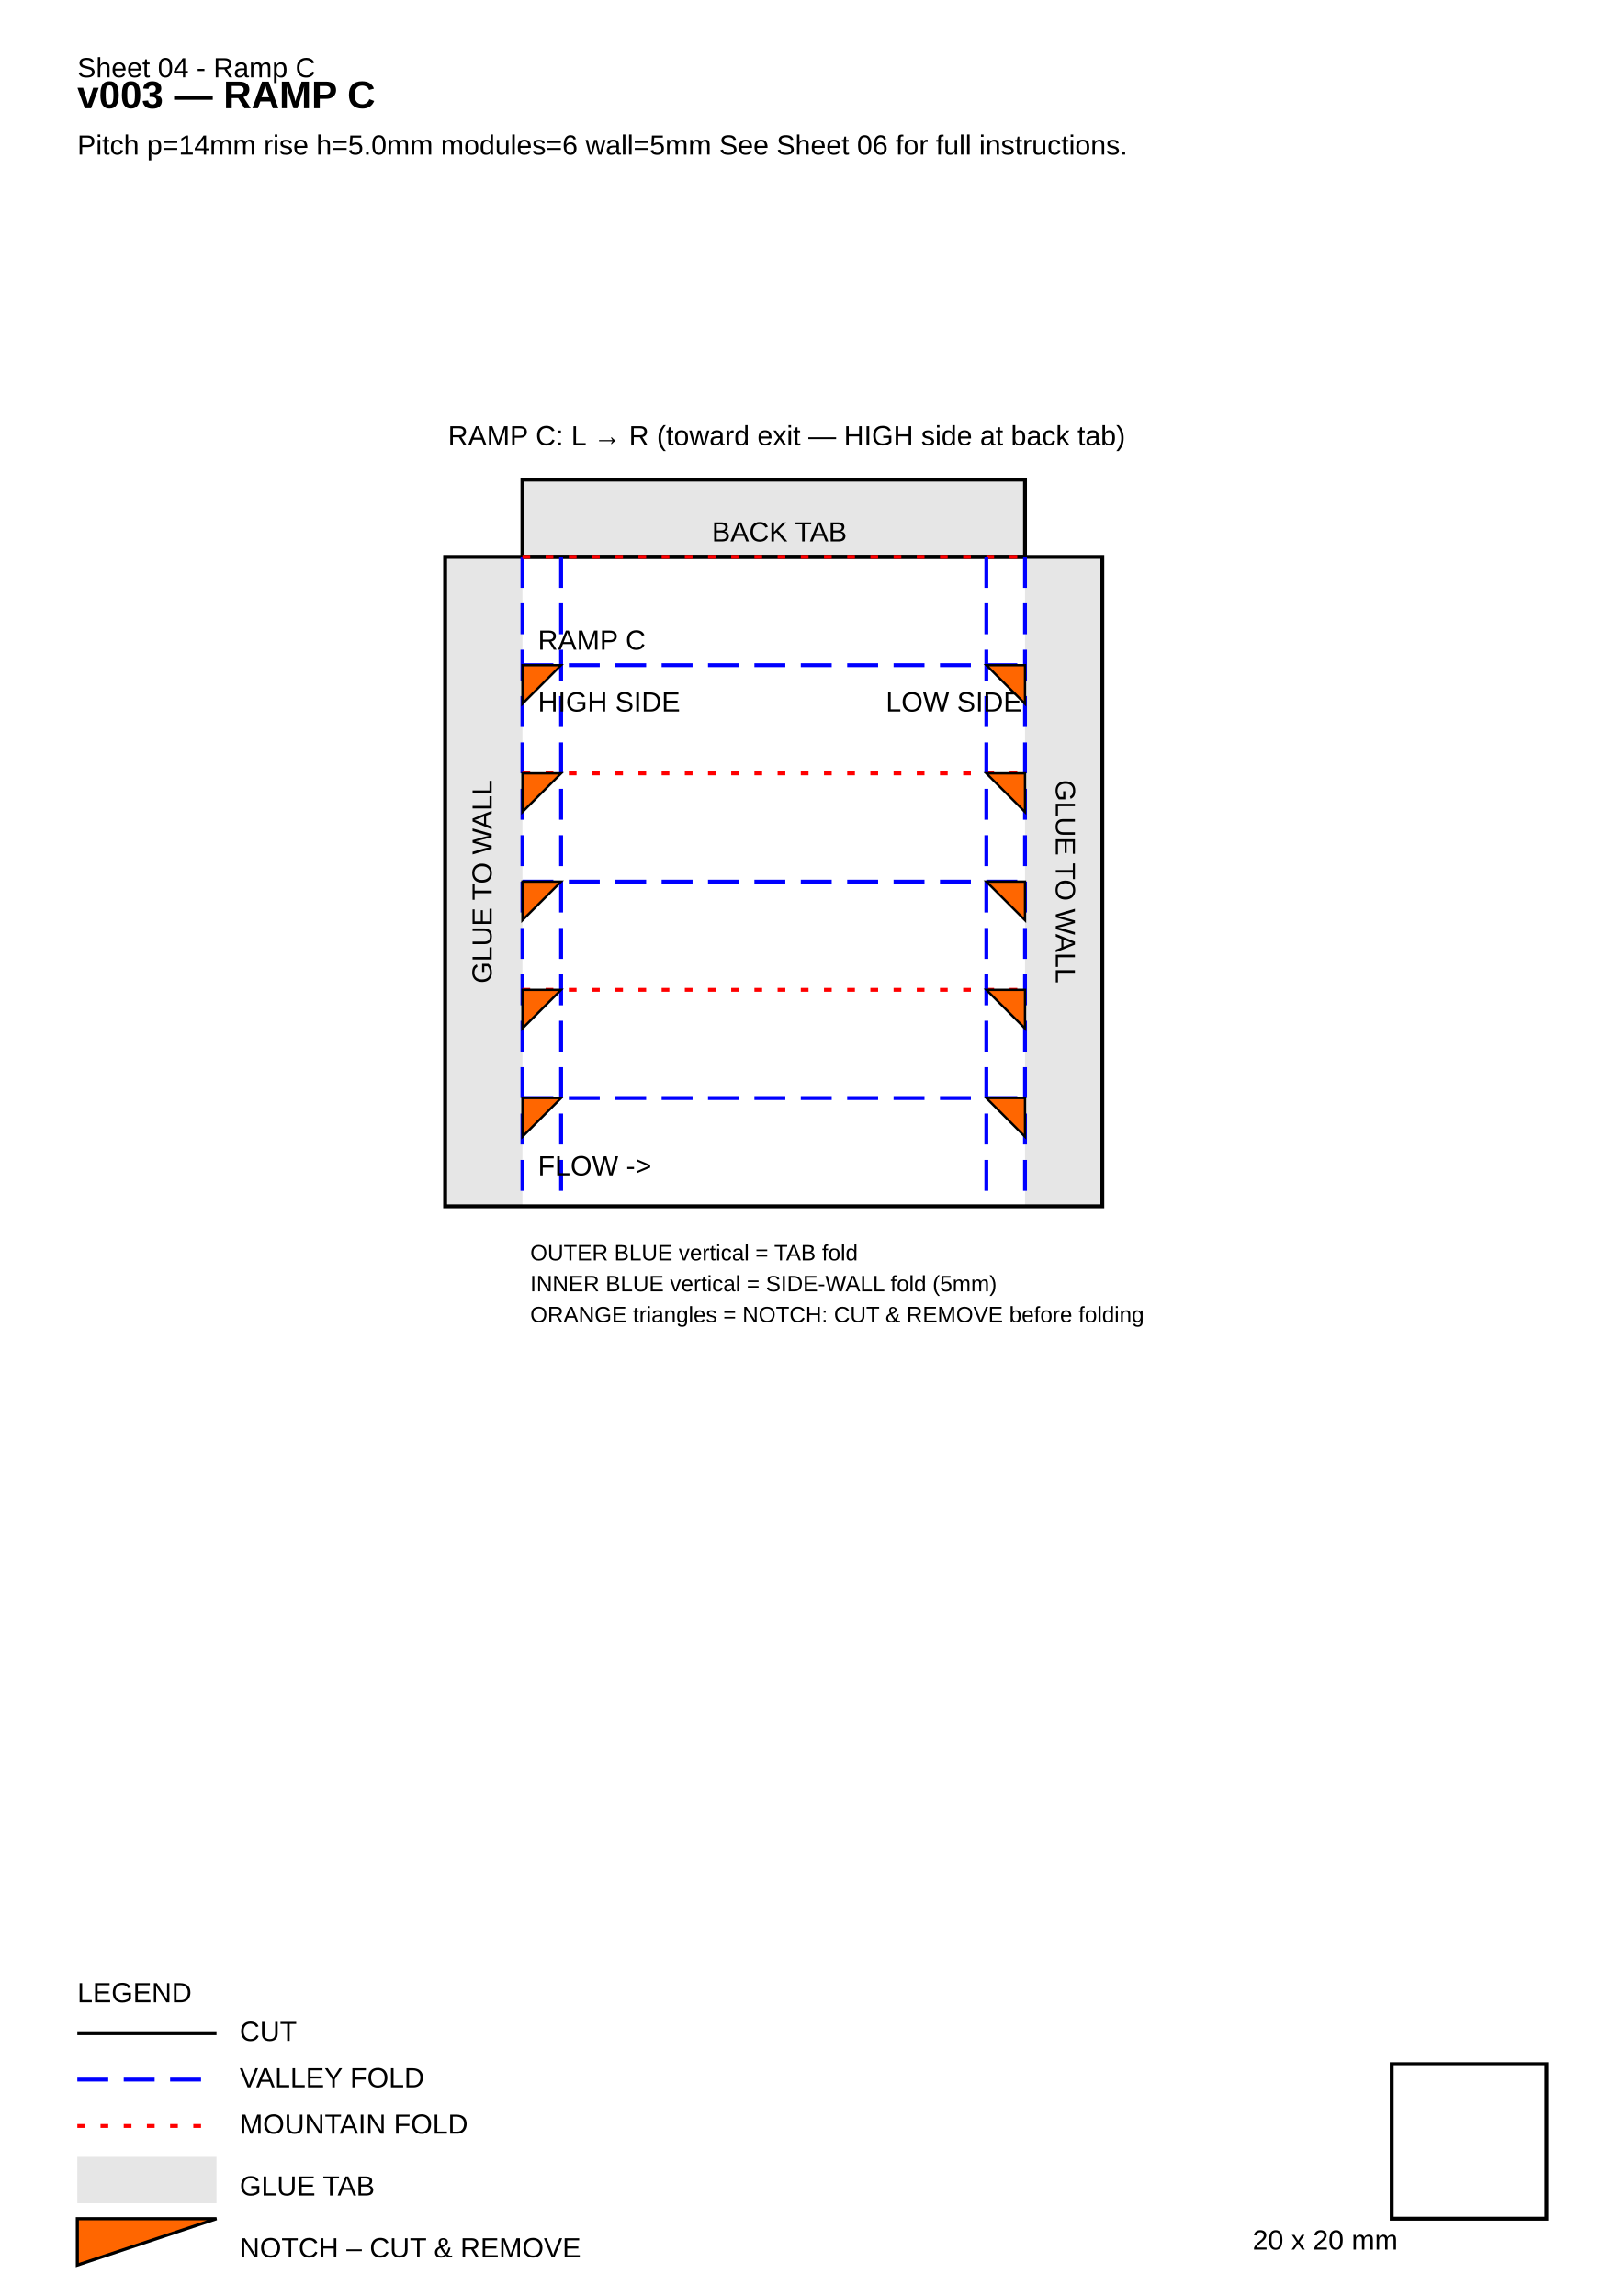
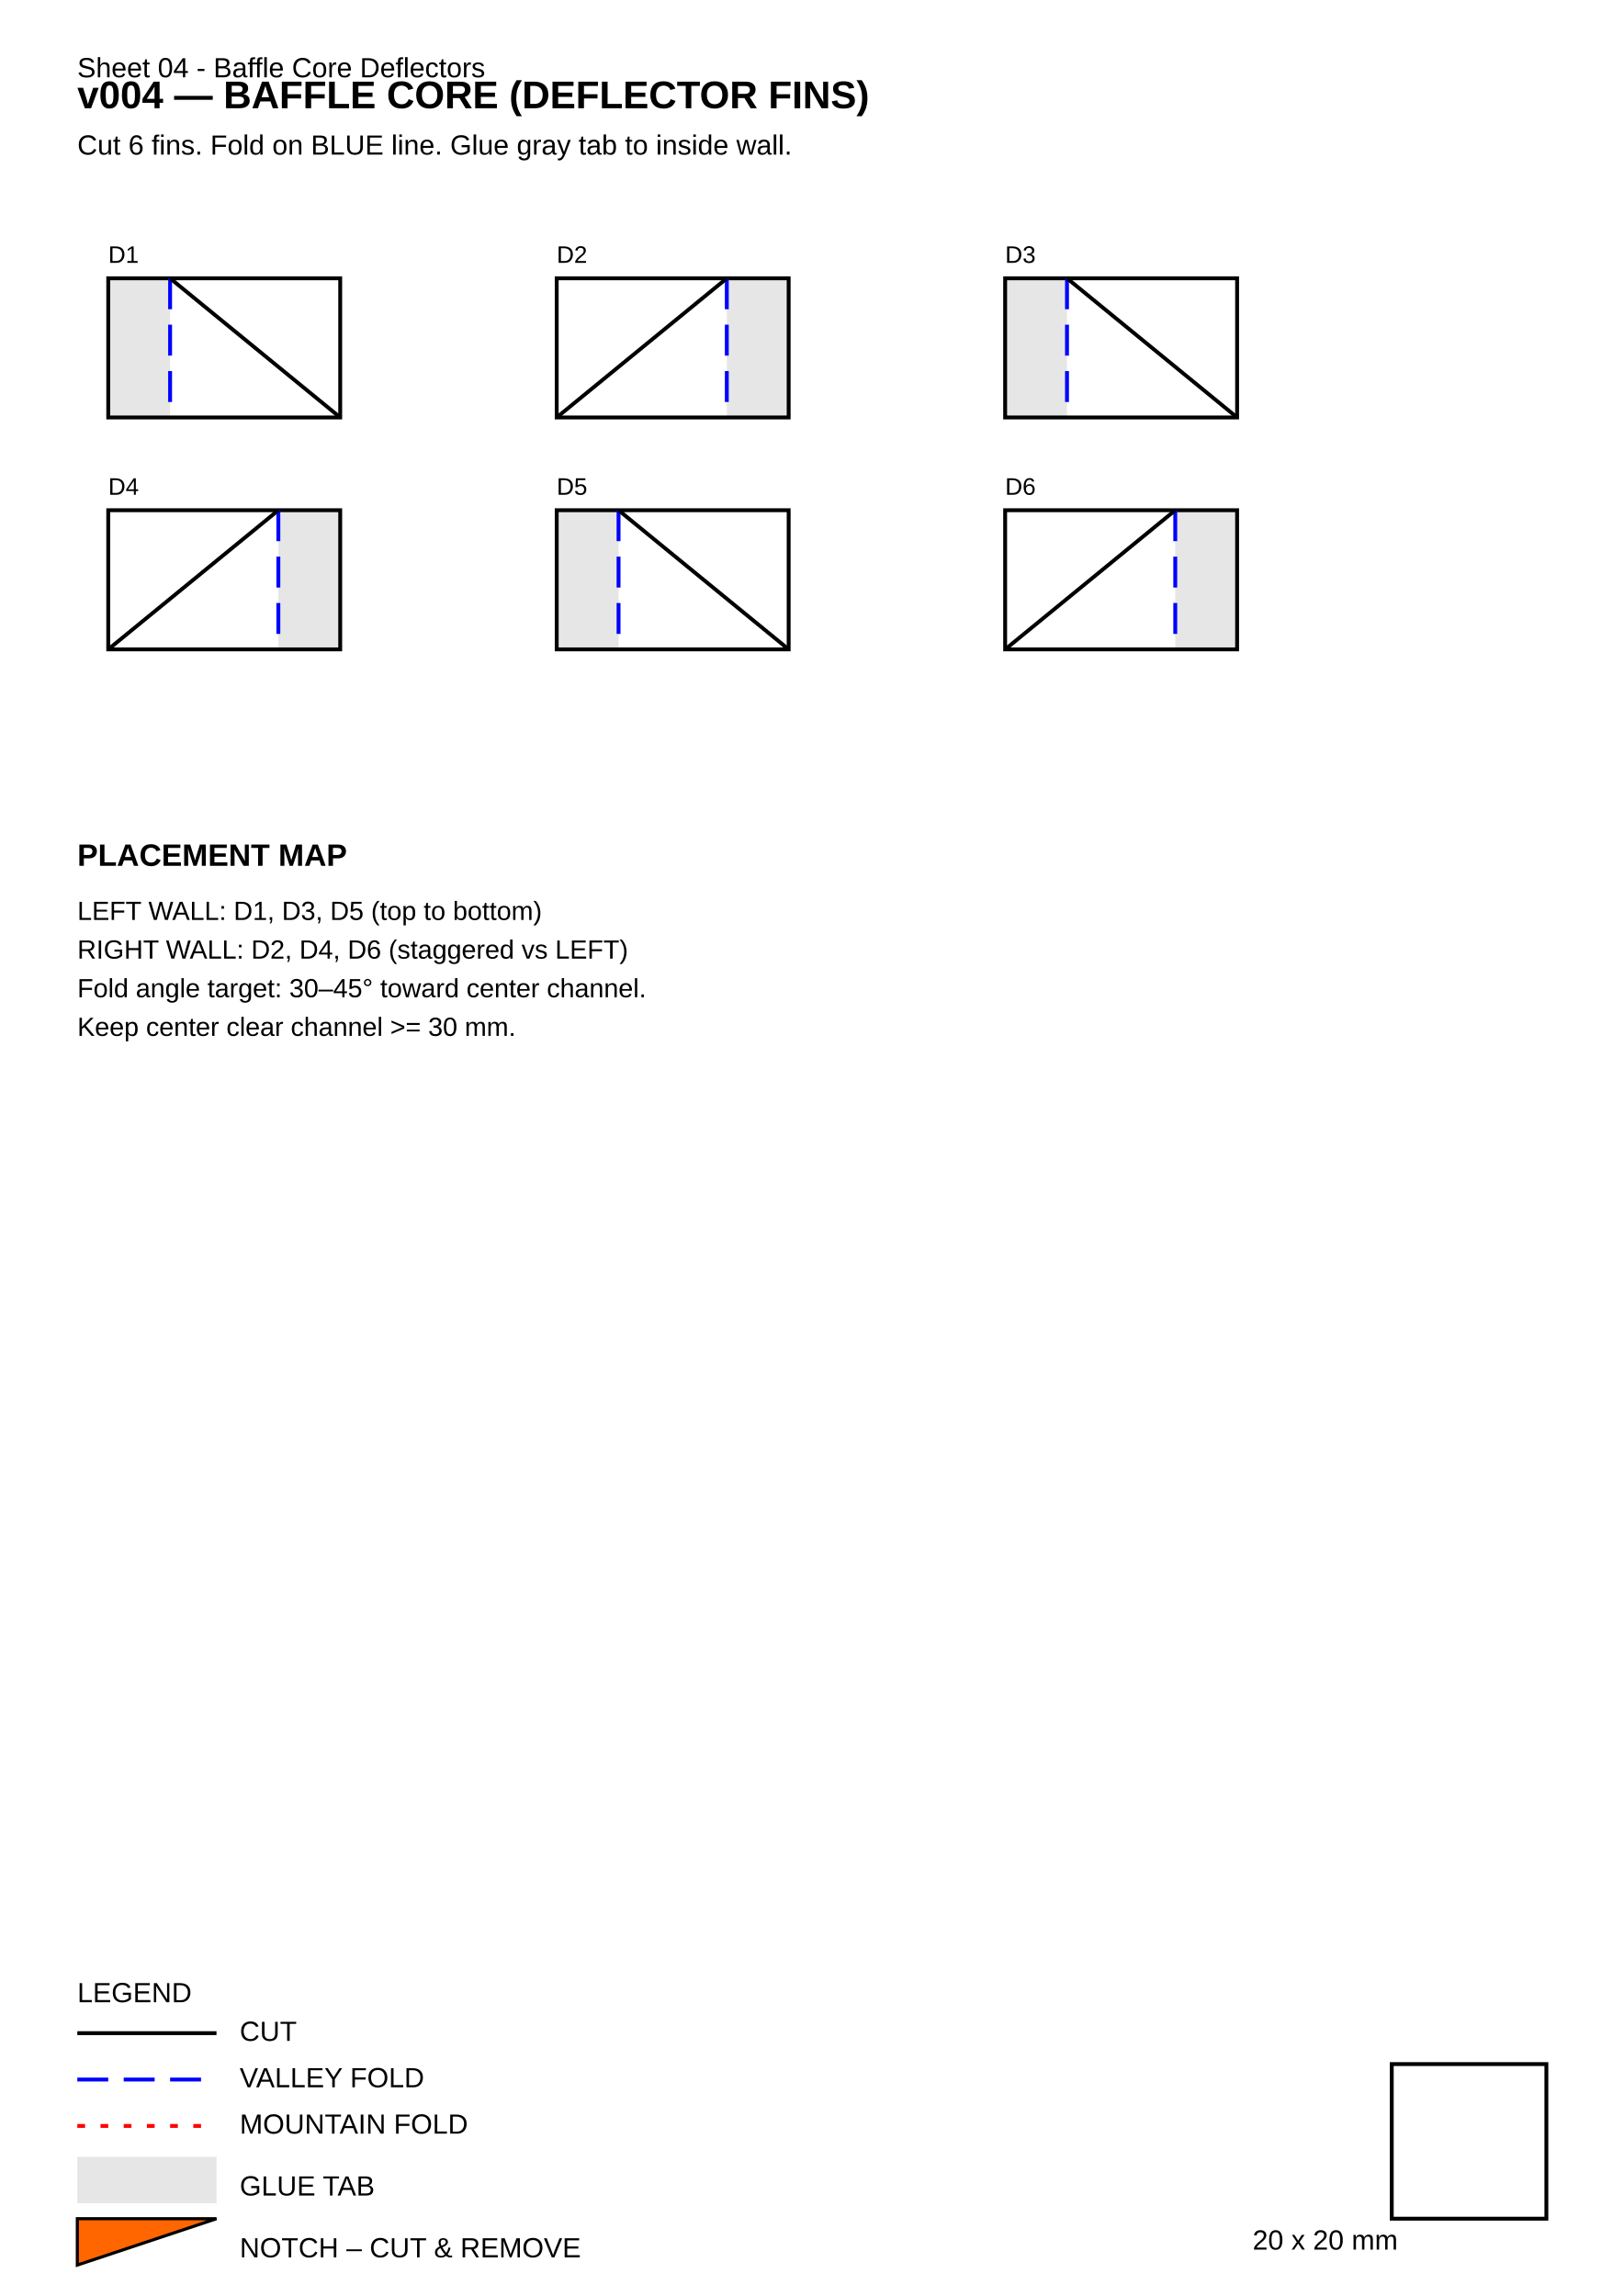
<svg xmlns="http://www.w3.org/2000/svg" baseProfile="full" height="297mm" version="1.1" viewBox="0 0 210 297" width="210mm">
  <defs />
-   <text fill="black" font-family="Arial" font-size="3.6px" x="10" y="10">Sheet 04 - Ramp C</text>
-   <text fill="black" font-family="Arial" font-size="5px" font-weight="bold" x="10" y="14">v003 — RAMP C</text>
-   <text fill="black" font-family="Arial" font-size="3.6px" x="10" y="20">Pitch p=14mm  rise h=5.0mm  modules=6  wall=5mm  See Sheet 06 for full instructions.</text>
-   <text fill="black" font-family="Arial" font-size="3.6px" x="57.94" y="57.6">RAMP C: L → R (toward exit — HIGH side at back tab)</text>
-   <rect fill="#e6e6e6" height="84.0" stroke="none" width="10.0" x="57.57" y="72.04" />
-   <rect fill="#e6e6e6" height="84.0" stroke="none" width="10.0" x="132.57" y="72.04" />
-   <rect fill="#e6e6e6" height="10.0" stroke="none" width="65.0" x="67.57" y="62.04" />
-   <rect fill="none" height="84.0" stroke="black" stroke-width="0.5" width="85.0" x="57.57" y="72.04" />
-   <rect fill="none" height="10.0" stroke="black" stroke-width="0.5" width="65.0" x="67.57" y="62.04" />
-   <line fill="none" stroke="blue" stroke-dasharray="4,2" stroke-width="0.5" x1="67.57" x2="67.57" y1="72.04" y2="156.04" />
-   <line fill="none" stroke="blue" stroke-dasharray="4,2" stroke-width="0.5" x1="132.57" x2="132.57" y1="72.04" y2="156.04" />
-   <line fill="none" stroke="red" stroke-dasharray="1,2" stroke-width="0.5" x1="67.57" x2="132.57" y1="72.04" y2="72.04" />
-   <line fill="none" stroke="blue" stroke-dasharray="4,2" stroke-width="0.5" x1="67.57" x2="132.57" y1="86.04" y2="86.04" />
-   <line fill="none" stroke="red" stroke-dasharray="1,2" stroke-width="0.5" x1="67.57" x2="132.57" y1="100.04" y2="100.04" />
-   <line fill="none" stroke="blue" stroke-dasharray="4,2" stroke-width="0.5" x1="67.57" x2="132.57" y1="114.04" y2="114.04" />
-   <line fill="none" stroke="red" stroke-dasharray="1,2" stroke-width="0.5" x1="67.57" x2="132.57" y1="128.04" y2="128.04" />
-   <line fill="none" stroke="blue" stroke-dasharray="4,2" stroke-width="0.5" x1="67.57" x2="132.57" y1="142.04" y2="142.04" />
-   <line fill="none" stroke="blue" stroke-dasharray="4,2" stroke-width="0.5" x1="72.57" x2="72.57" y1="72.04" y2="156.04" />
-   <line fill="none" stroke="blue" stroke-dasharray="4,2" stroke-width="0.5" x1="127.57" x2="127.57" y1="72.04" y2="156.04" />
-   <text fill="black" font-family="Arial" font-size="3.6px" x="69.57" y="84.04">RAMP C</text>
-   <text fill="black" font-family="Arial" font-size="3.6px" x="69.57" y="92.04">HIGH SIDE</text>
-   <text fill="black" font-family="Arial" font-size="3.6px" x="114.57" y="92.04">LOW SIDE</text>
-   <text dominant-baseline="middle" fill="black" font-family="Arial" font-size="3.6px" text-anchor="middle" transform="rotate(-90 62.57 114.04)" x="62.57" y="114.04">GLUE TO WALL</text>
-   <text dominant-baseline="middle" fill="black" font-family="Arial" font-size="3.6px" text-anchor="middle" transform="rotate(90 137.57 114.04)" x="137.57" y="114.04">GLUE TO WALL</text>
-   <text fill="black" font-family="Arial" font-size="3.6px" x="92.07" y="70.04">BACK TAB</text>
-   <text fill="black" font-family="Arial" font-size="3.6px" x="69.57" y="152.04">FLOW -&gt;</text>
-   <polygon fill="#FF6600" points="67.57,86.04 72.57,86.04 67.57,91.04" stroke="black" stroke-width="0.3" />
-   <polygon fill="#FF6600" points="127.57,86.04 132.57,86.04 132.57,91.04" stroke="black" stroke-width="0.3" />
-   <polygon fill="#FF6600" points="67.57,100.04 72.57,100.04 67.57,105.04" stroke="black" stroke-width="0.3" />
-   <polygon fill="#FF6600" points="127.57,100.04 132.57,100.04 132.57,105.04" stroke="black" stroke-width="0.3" />
-   <polygon fill="#FF6600" points="67.57,114.04 72.57,114.04 67.57,119.04" stroke="black" stroke-width="0.3" />
-   <polygon fill="#FF6600" points="127.57,114.04 132.57,114.04 132.57,119.04" stroke="black" stroke-width="0.3" />
-   <polygon fill="#FF6600" points="67.57,128.04 72.57,128.04 67.57,133.04" stroke="black" stroke-width="0.3" />
-   <polygon fill="#FF6600" points="127.57,128.04 132.57,128.04 132.57,133.04" stroke="black" stroke-width="0.3" />
-   <polygon fill="#FF6600" points="67.57,142.04 72.57,142.04 67.57,147.04" stroke="black" stroke-width="0.3" />
-   <polygon fill="#FF6600" points="127.57,142.04 132.57,142.04 132.57,147.04" stroke="black" stroke-width="0.3" />
-   <text fill="black" font-family="Arial" font-size="2.88px" x="68.57" y="163.04">OUTER BLUE vertical = TAB fold</text>
-   <text fill="black" font-family="Arial" font-size="2.88px" x="68.57" y="167.04">INNER BLUE vertical = SIDE-WALL fold (5mm)</text>
-   <text fill="black" font-family="Arial" font-size="2.88px" x="68.57" y="171.04">ORANGE triangles = NOTCH: CUT &amp; REMOVE before folding</text>
+   <text fill="black" font-family="Arial" font-size="3.6px" x="10" y="10">Sheet 04 - Baffle Core Deflectors</text>
+   <text fill="black" font-family="Arial" font-size="5px" font-weight="bold" x="10" y="14">v004 — BAFFLE CORE (DEFLECTOR FINS)</text>
+   <text fill="black" font-family="Arial" font-size="3.6px" x="10" y="20">Cut 6 fins. Fold on BLUE line. Glue gray tab to inside wall.</text>
+   <rect fill="#e6e6e6" height="18.0" stroke="none" width="8.0" x="14.0" y="36.0" />
+   <rect fill="none" height="18.0" stroke="black" stroke-width="0.5" width="30.0" x="14.0" y="36.0" />
+   <line fill="none" stroke="blue" stroke-dasharray="4,2" stroke-width="0.5" x1="22.0" x2="22.0" y1="36.0" y2="54.0" />
+   <line fill="none" stroke="black" stroke-width="0.5" x1="22.0" x2="44.0" y1="36.0" y2="54.0" />
+   <text fill="black" font-family="Arial" font-size="3.1px" x="14.0" y="34.0">D1</text>
+   <rect fill="#e6e6e6" height="18.0" stroke="none" width="8.0" x="94.0" y="36.0" />
+   <rect fill="none" height="18.0" stroke="black" stroke-width="0.5" width="30.0" x="72.0" y="36.0" />
+   <line fill="none" stroke="blue" stroke-dasharray="4,2" stroke-width="0.5" x1="94.0" x2="94.0" y1="36.0" y2="54.0" />
+   <line fill="none" stroke="black" stroke-width="0.5" x1="72.0" x2="94.0" y1="54.0" y2="36.0" />
+   <text fill="black" font-family="Arial" font-size="3.1px" x="72.0" y="34.0">D2</text>
+   <rect fill="#e6e6e6" height="18.0" stroke="none" width="8.0" x="130.0" y="36.0" />
+   <rect fill="none" height="18.0" stroke="black" stroke-width="0.5" width="30.0" x="130.0" y="36.0" />
+   <line fill="none" stroke="blue" stroke-dasharray="4,2" stroke-width="0.5" x1="138.0" x2="138.0" y1="36.0" y2="54.0" />
+   <line fill="none" stroke="black" stroke-width="0.5" x1="138.0" x2="160.0" y1="36.0" y2="54.0" />
+   <text fill="black" font-family="Arial" font-size="3.1px" x="130.0" y="34.0">D3</text>
+   <rect fill="#e6e6e6" height="18.0" stroke="none" width="8.0" x="36.0" y="66.0" />
+   <rect fill="none" height="18.0" stroke="black" stroke-width="0.5" width="30.0" x="14.0" y="66.0" />
+   <line fill="none" stroke="blue" stroke-dasharray="4,2" stroke-width="0.5" x1="36.0" x2="36.0" y1="66.0" y2="84.0" />
+   <line fill="none" stroke="black" stroke-width="0.5" x1="14.0" x2="36.0" y1="84.0" y2="66.0" />
+   <text fill="black" font-family="Arial" font-size="3.1px" x="14.0" y="64.0">D4</text>
+   <rect fill="#e6e6e6" height="18.0" stroke="none" width="8.0" x="72.0" y="66.0" />
+   <rect fill="none" height="18.0" stroke="black" stroke-width="0.5" width="30.0" x="72.0" y="66.0" />
+   <line fill="none" stroke="blue" stroke-dasharray="4,2" stroke-width="0.5" x1="80.0" x2="80.0" y1="66.0" y2="84.0" />
+   <line fill="none" stroke="black" stroke-width="0.5" x1="80.0" x2="102.0" y1="66.0" y2="84.0" />
+   <text fill="black" font-family="Arial" font-size="3.1px" x="72.0" y="64.0">D5</text>
+   <rect fill="#e6e6e6" height="18.0" stroke="none" width="8.0" x="152.0" y="66.0" />
+   <rect fill="none" height="18.0" stroke="black" stroke-width="0.5" width="30.0" x="130.0" y="66.0" />
+   <line fill="none" stroke="blue" stroke-dasharray="4,2" stroke-width="0.5" x1="152.0" x2="152.0" y1="66.0" y2="84.0" />
+   <line fill="none" stroke="black" stroke-width="0.5" x1="130.0" x2="152.0" y1="84.0" y2="66.0" />
+   <text fill="black" font-family="Arial" font-size="3.1px" x="130.0" y="64.0">D6</text>
+   <text fill="black" font-family="Arial" font-size="4.0px" font-weight="bold" x="10" y="112">PLACEMENT MAP</text>
+   <text fill="black" font-family="Arial" font-size="3.4px" x="10" y="119">LEFT WALL: D1, D3, D5 (top to bottom)</text>
+   <text fill="black" font-family="Arial" font-size="3.4px" x="10" y="124">RIGHT WALL: D2, D4, D6 (staggered vs LEFT)</text>
+   <text fill="black" font-family="Arial" font-size="3.4px" x="10" y="129">Fold angle target: 30–45° toward center channel.</text>
+   <text fill="black" font-family="Arial" font-size="3.4px" x="10" y="134">Keep center clear channel &gt;= 30 mm.</text>
  <text fill="black" font-family="Arial" font-size="3.60px" x="10" y="259">LEGEND</text>
  <line fill="none" stroke="black" stroke-width="0.5" x1="10" x2="28.0" y1="263.0" y2="263.0" />
  <text fill="black" font-family="Arial" font-size="3.60px" x="31.0" y="264.0">CUT</text>
  <line fill="none" stroke="blue" stroke-dasharray="4,2" stroke-width="0.5" x1="10" x2="28.0" y1="269.0" y2="269.0" />
  <text fill="black" font-family="Arial" font-size="3.60px" x="31.0" y="270.0">VALLEY FOLD</text>
  <line fill="none" stroke="red" stroke-dasharray="1,2" stroke-width="0.5" x1="10" x2="28.0" y1="275.0" y2="275.0" />
  <text fill="black" font-family="Arial" font-size="3.60px" x="31.0" y="276.0">MOUNTAIN FOLD</text>
  <rect fill="#e6e6e6" height="6.0" stroke="none" width="18.0" x="10" y="279.0" />
  <text fill="black" font-family="Arial" font-size="3.60px" x="31.0" y="284.0">GLUE TAB</text>
  <polygon fill="#FF6600" points="10,287.0 28.0,287.0 10,293.0" stroke="black" stroke-width="0.4" />
  <text fill="black" font-family="Arial" font-size="3.60px" x="31.0" y="292.0">NOTCH – CUT &amp; REMOVE</text>
  <rect fill="none" height="20" stroke="black" stroke-width="0.5" width="20" x="180" y="267" />
  <text fill="black" font-family="Arial" font-size="3.6px" x="162" y="291">20 x 20 mm</text>
</svg>
